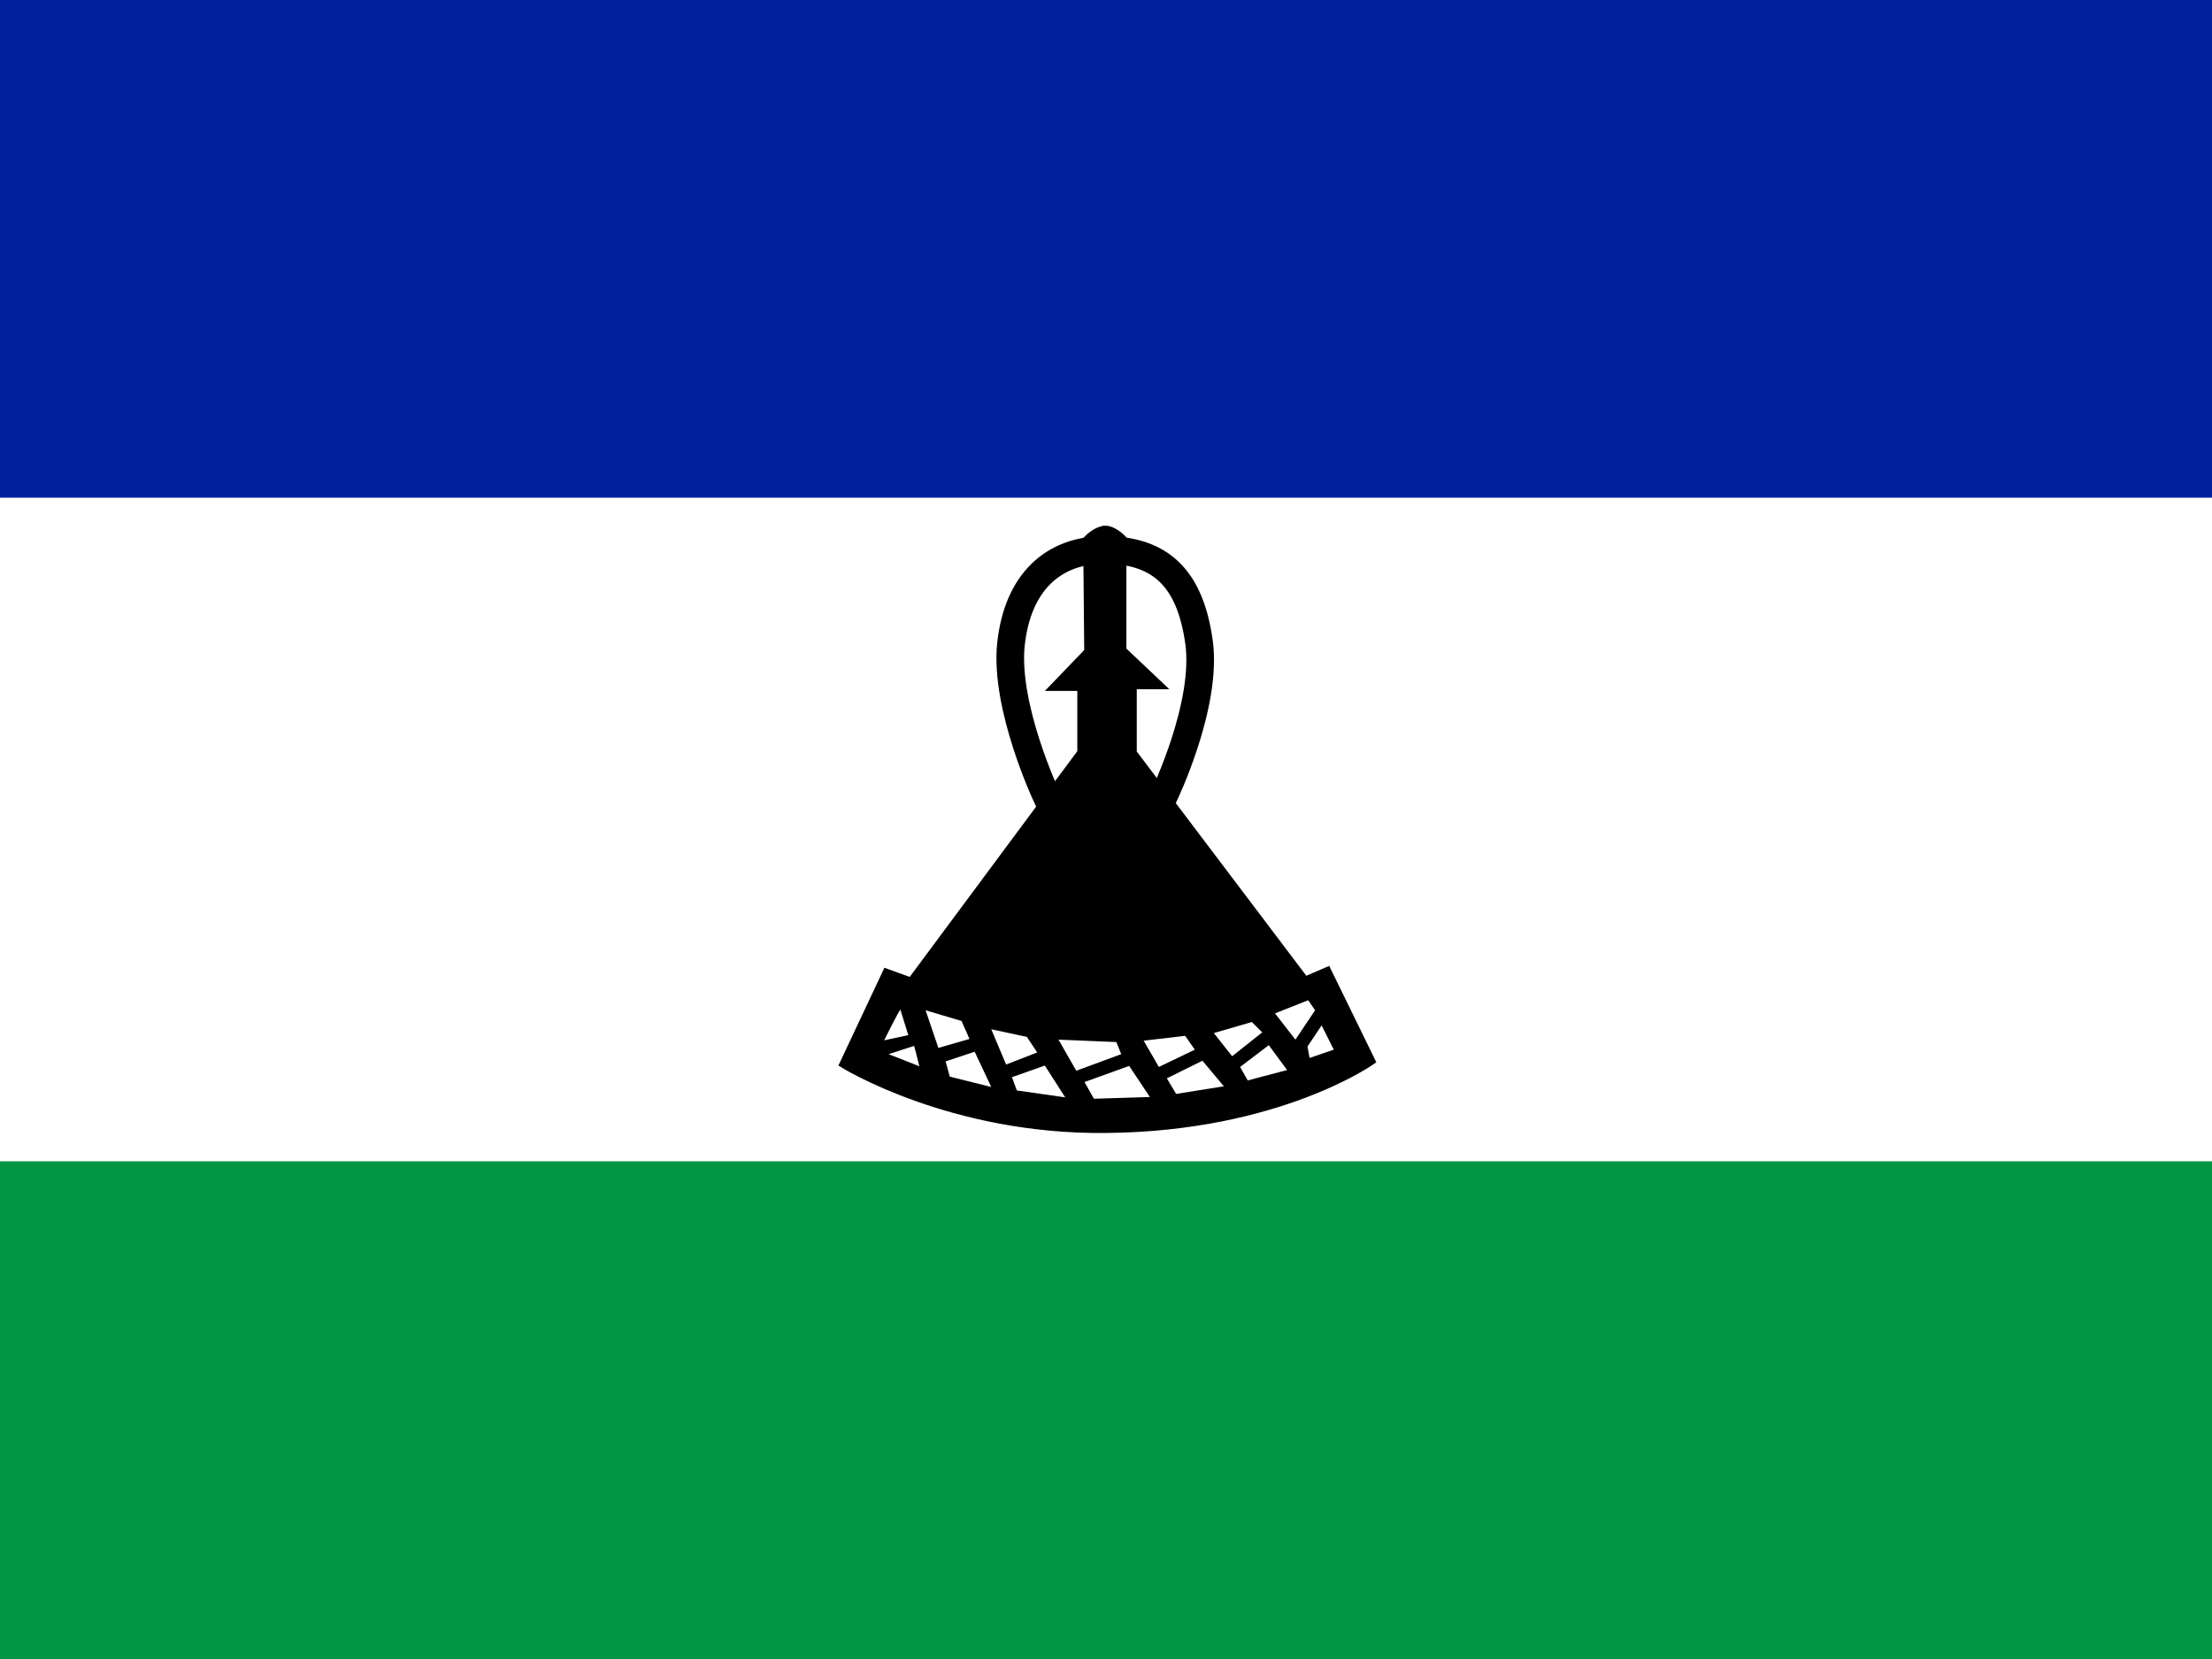
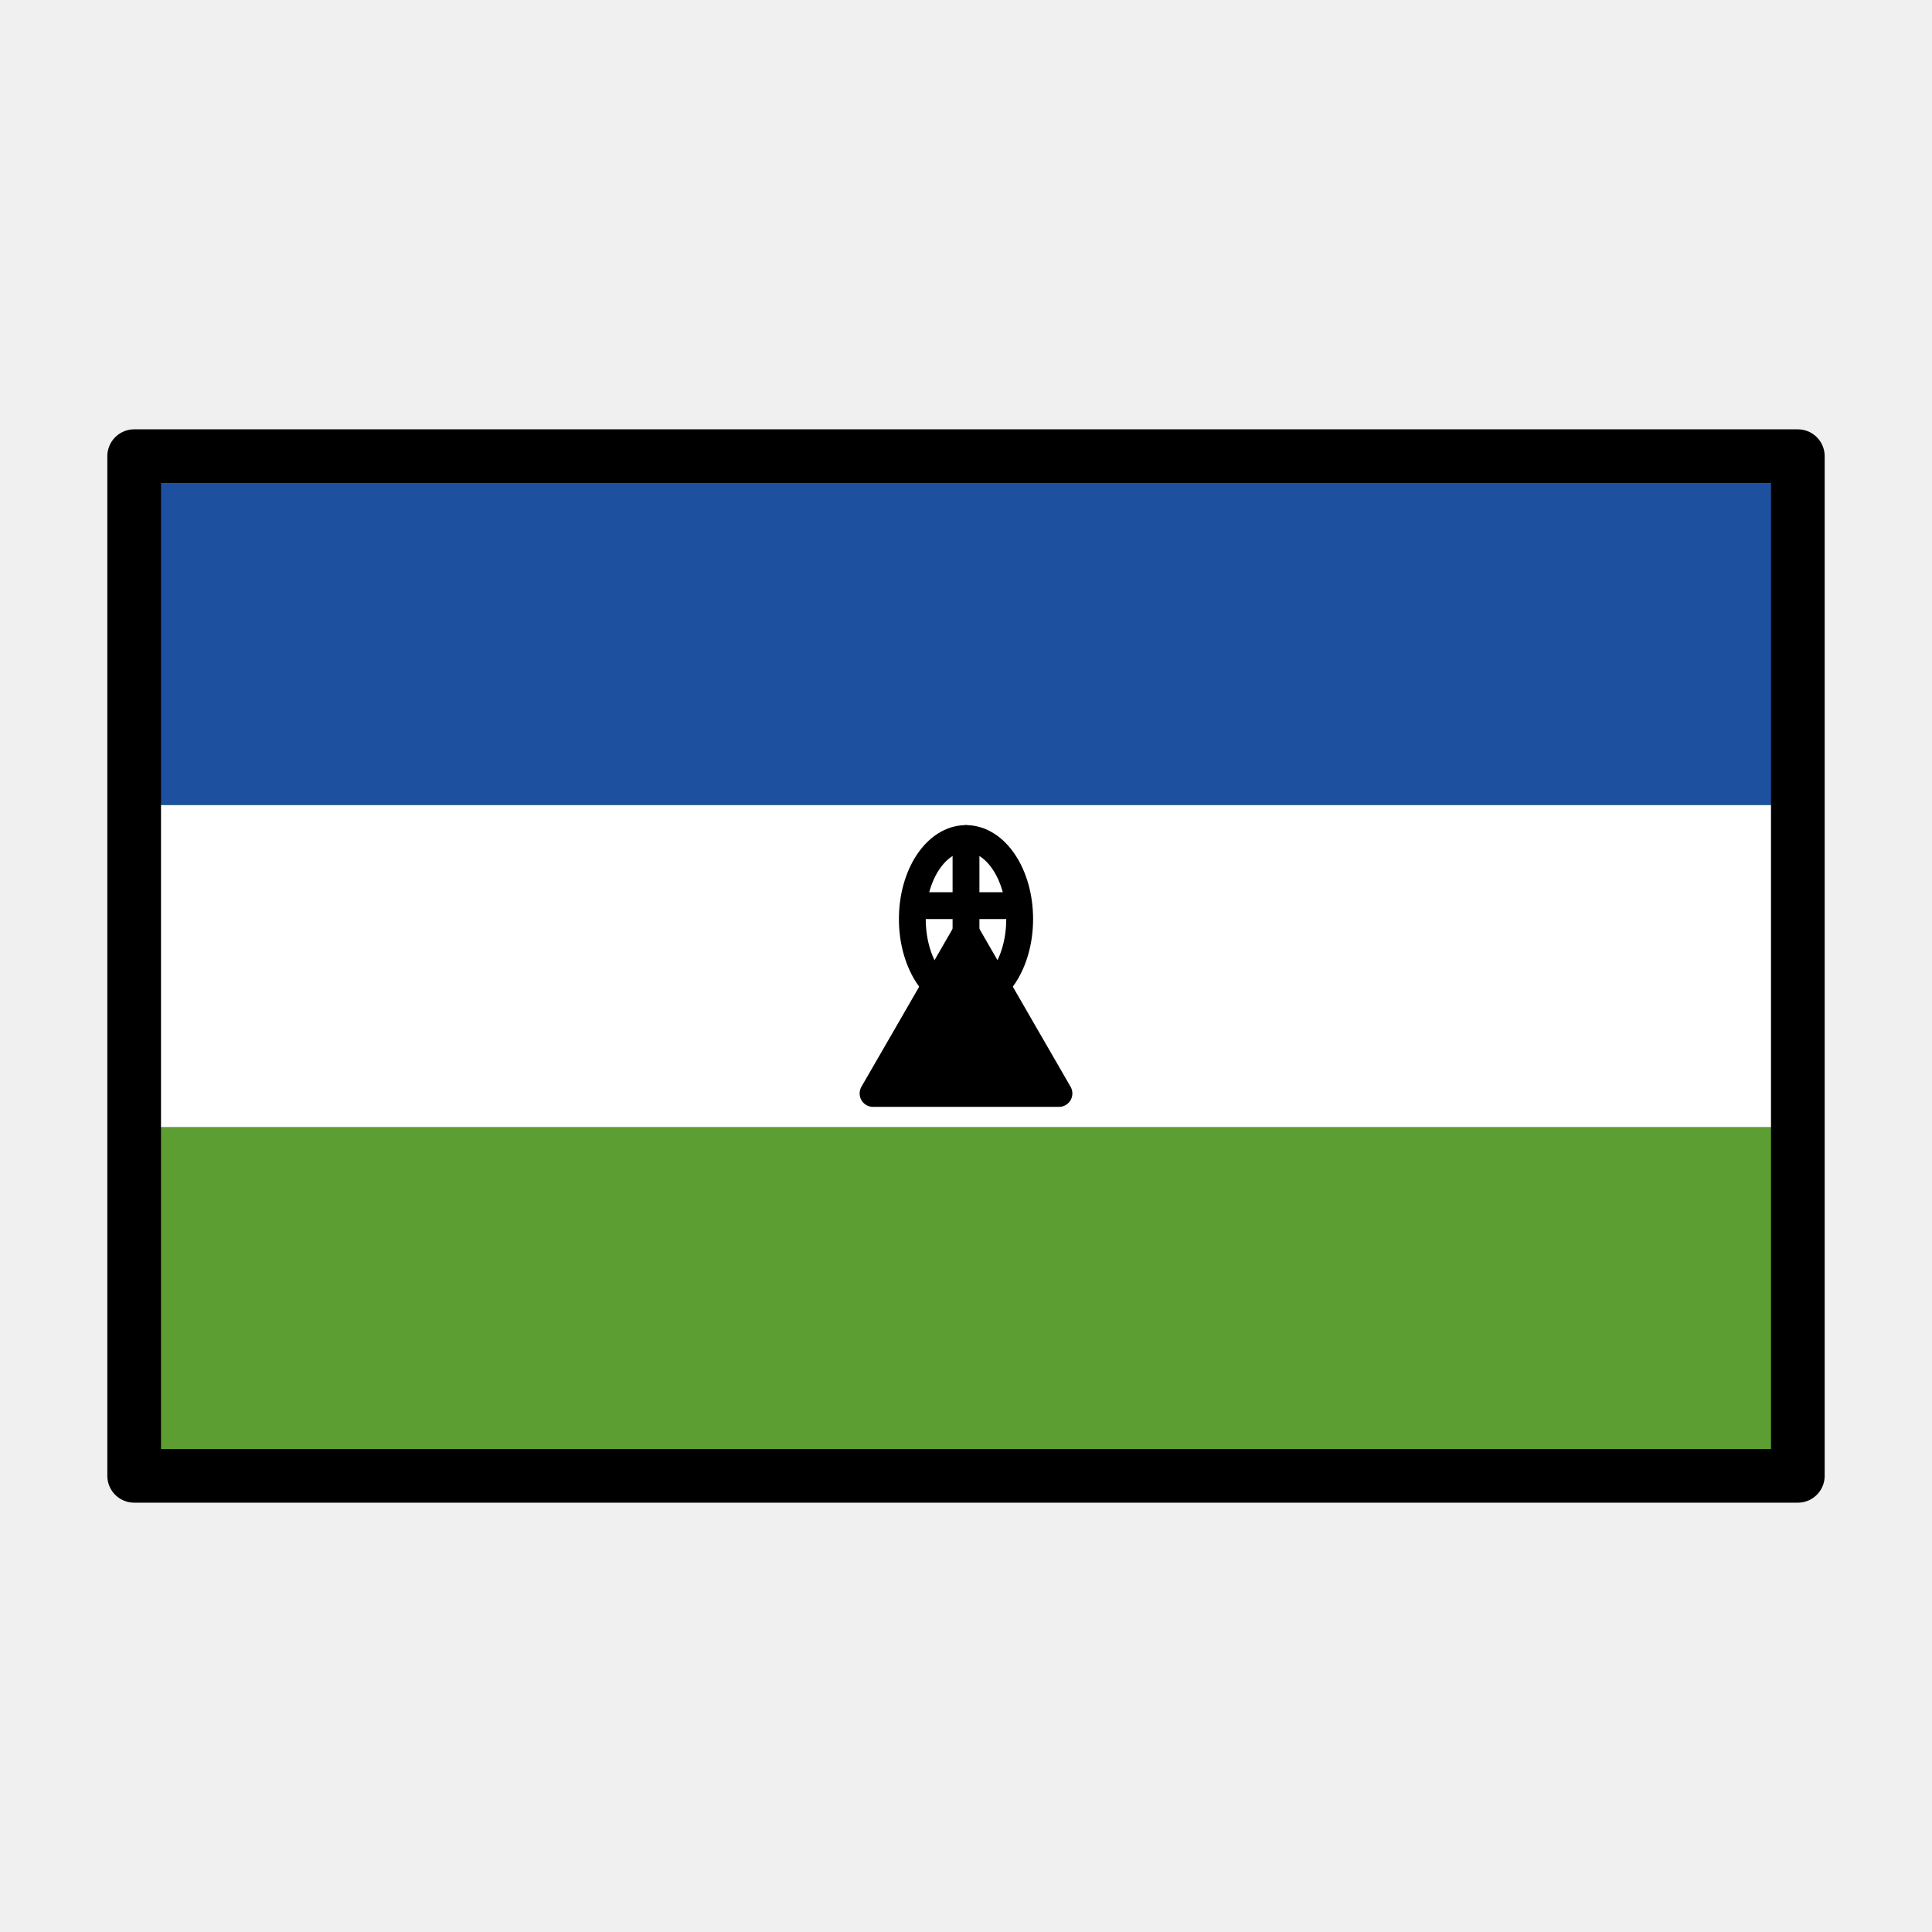
- <svg xmlns="http://www.w3.org/2000/svg" id="flag-icons-ls" viewBox="0 0 640 480">
-   <path fill="#fff" d="M0 0h640v480H0z" />
-   <path fill="#009543" d="M0 336h640v144H0z" />
-   <path fill="#00209f" d="M0 0h640v144H0z" />
-   <path stroke="#000" stroke-width="1.6" d="M319.6 153c-2.7 0-5.4 3-5.4 3l.3 32.4-10.3 10.7h8.3v18.5l-49 66-7.2-2.6-12.7 27s31.3 19.6 76.7 19c49.8-.5 76.9-19.9 76.9-19.9l-13-26.6-6.5 2.8-49.6-65.6v-19.1h8.2L325.1 188v-32.2s-2.7-3-5.5-2.9z" />
-   <path fill="none" stroke="#000" stroke-width="8" d="M336.7 230.4h-33.9s-12.2-25.9-10.3-44c2-18.4 12.6-27.1 26.6-27.3 16.6-.1 25.2 8.1 27.8 26.6 2.6 18.3-10.2 44.7-10.2 44.7z" />
-   <path fill="#fff" d="M260.5 292.1c-.6.7-4.7 8.9-4.7 8.9l7-1.5zm4 10.5-7.4 2.4 8.9 3.5zm3.3-10.3 3.7 10.9 9-2.6-2.3-5.2zm5.8 14.8 1.2 4.4 12 3-4.8-10.2zm13.2-9.3 4.3 10.2 9-3.5-3-4.5zm6 13.9 1.4 3.8 14 2-5.9-9.2-9.6 3.4zm13.4-11 5.2 9.1 13-4.8-1.4-3.5-16.8-.7zm7.6 12.4 2.7 4.8 16.2-.5-6-9-13 4.7zm17.1-12 4.4 7.6 10.4-5-2.8-4zm17 5.8-10.3 5.1 2.7 4.5 13.8-2.2zm3.3-8 5.3 6.7 8.7-6.9-3-3zm15.9 3.5-8.3 6.3 2.2 3.9 11.4-3zm11.4-13 2 2.9-5.7 8.5-5.9-7.6zm3.9 7.3 3.5 7-7 2.4-.6-3.3 4-6z" />
+ <svg xmlns="http://www.w3.org/2000/svg" id="emoji" viewBox="0 0 72 72">
+   <g id="color">
+     <rect x="5" y="17" width="62" height="38" fill="#5c9e31" />
+     <rect x="5" y="30" width="62" height="12" fill="#fff" />
+     <rect x="5" y="17" width="62" height="13" fill="#1e50a0" />
+     <g>
+       <polygon stroke="#000" stroke-linecap="round" stroke-linejoin="round" points="36 34.75 32.536 40.75 39.464 40.75 36 34.75" />
+       <ellipse cx="36" cy="34.25" rx="2" ry="3" fill="none" stroke="#000" stroke-linecap="round" stroke-linejoin="round" />
+       <line x1="36" x2="36" y1="31.25" y2="37.25" fill="none" stroke="#000" stroke-linecap="round" stroke-linejoin="round" />
+       <line x1="34.5" x2="37.5" y1="33.75" y2="33.75" fill="none" stroke="#000" stroke-linecap="round" stroke-linejoin="round" />
+     </g>
+   </g>
+   <g id="line">
+     <rect x="5" y="17" width="62" height="38" fill="none" stroke="#000" stroke-linecap="round" stroke-linejoin="round" stroke-width="2" />
+   </g>
</svg>
